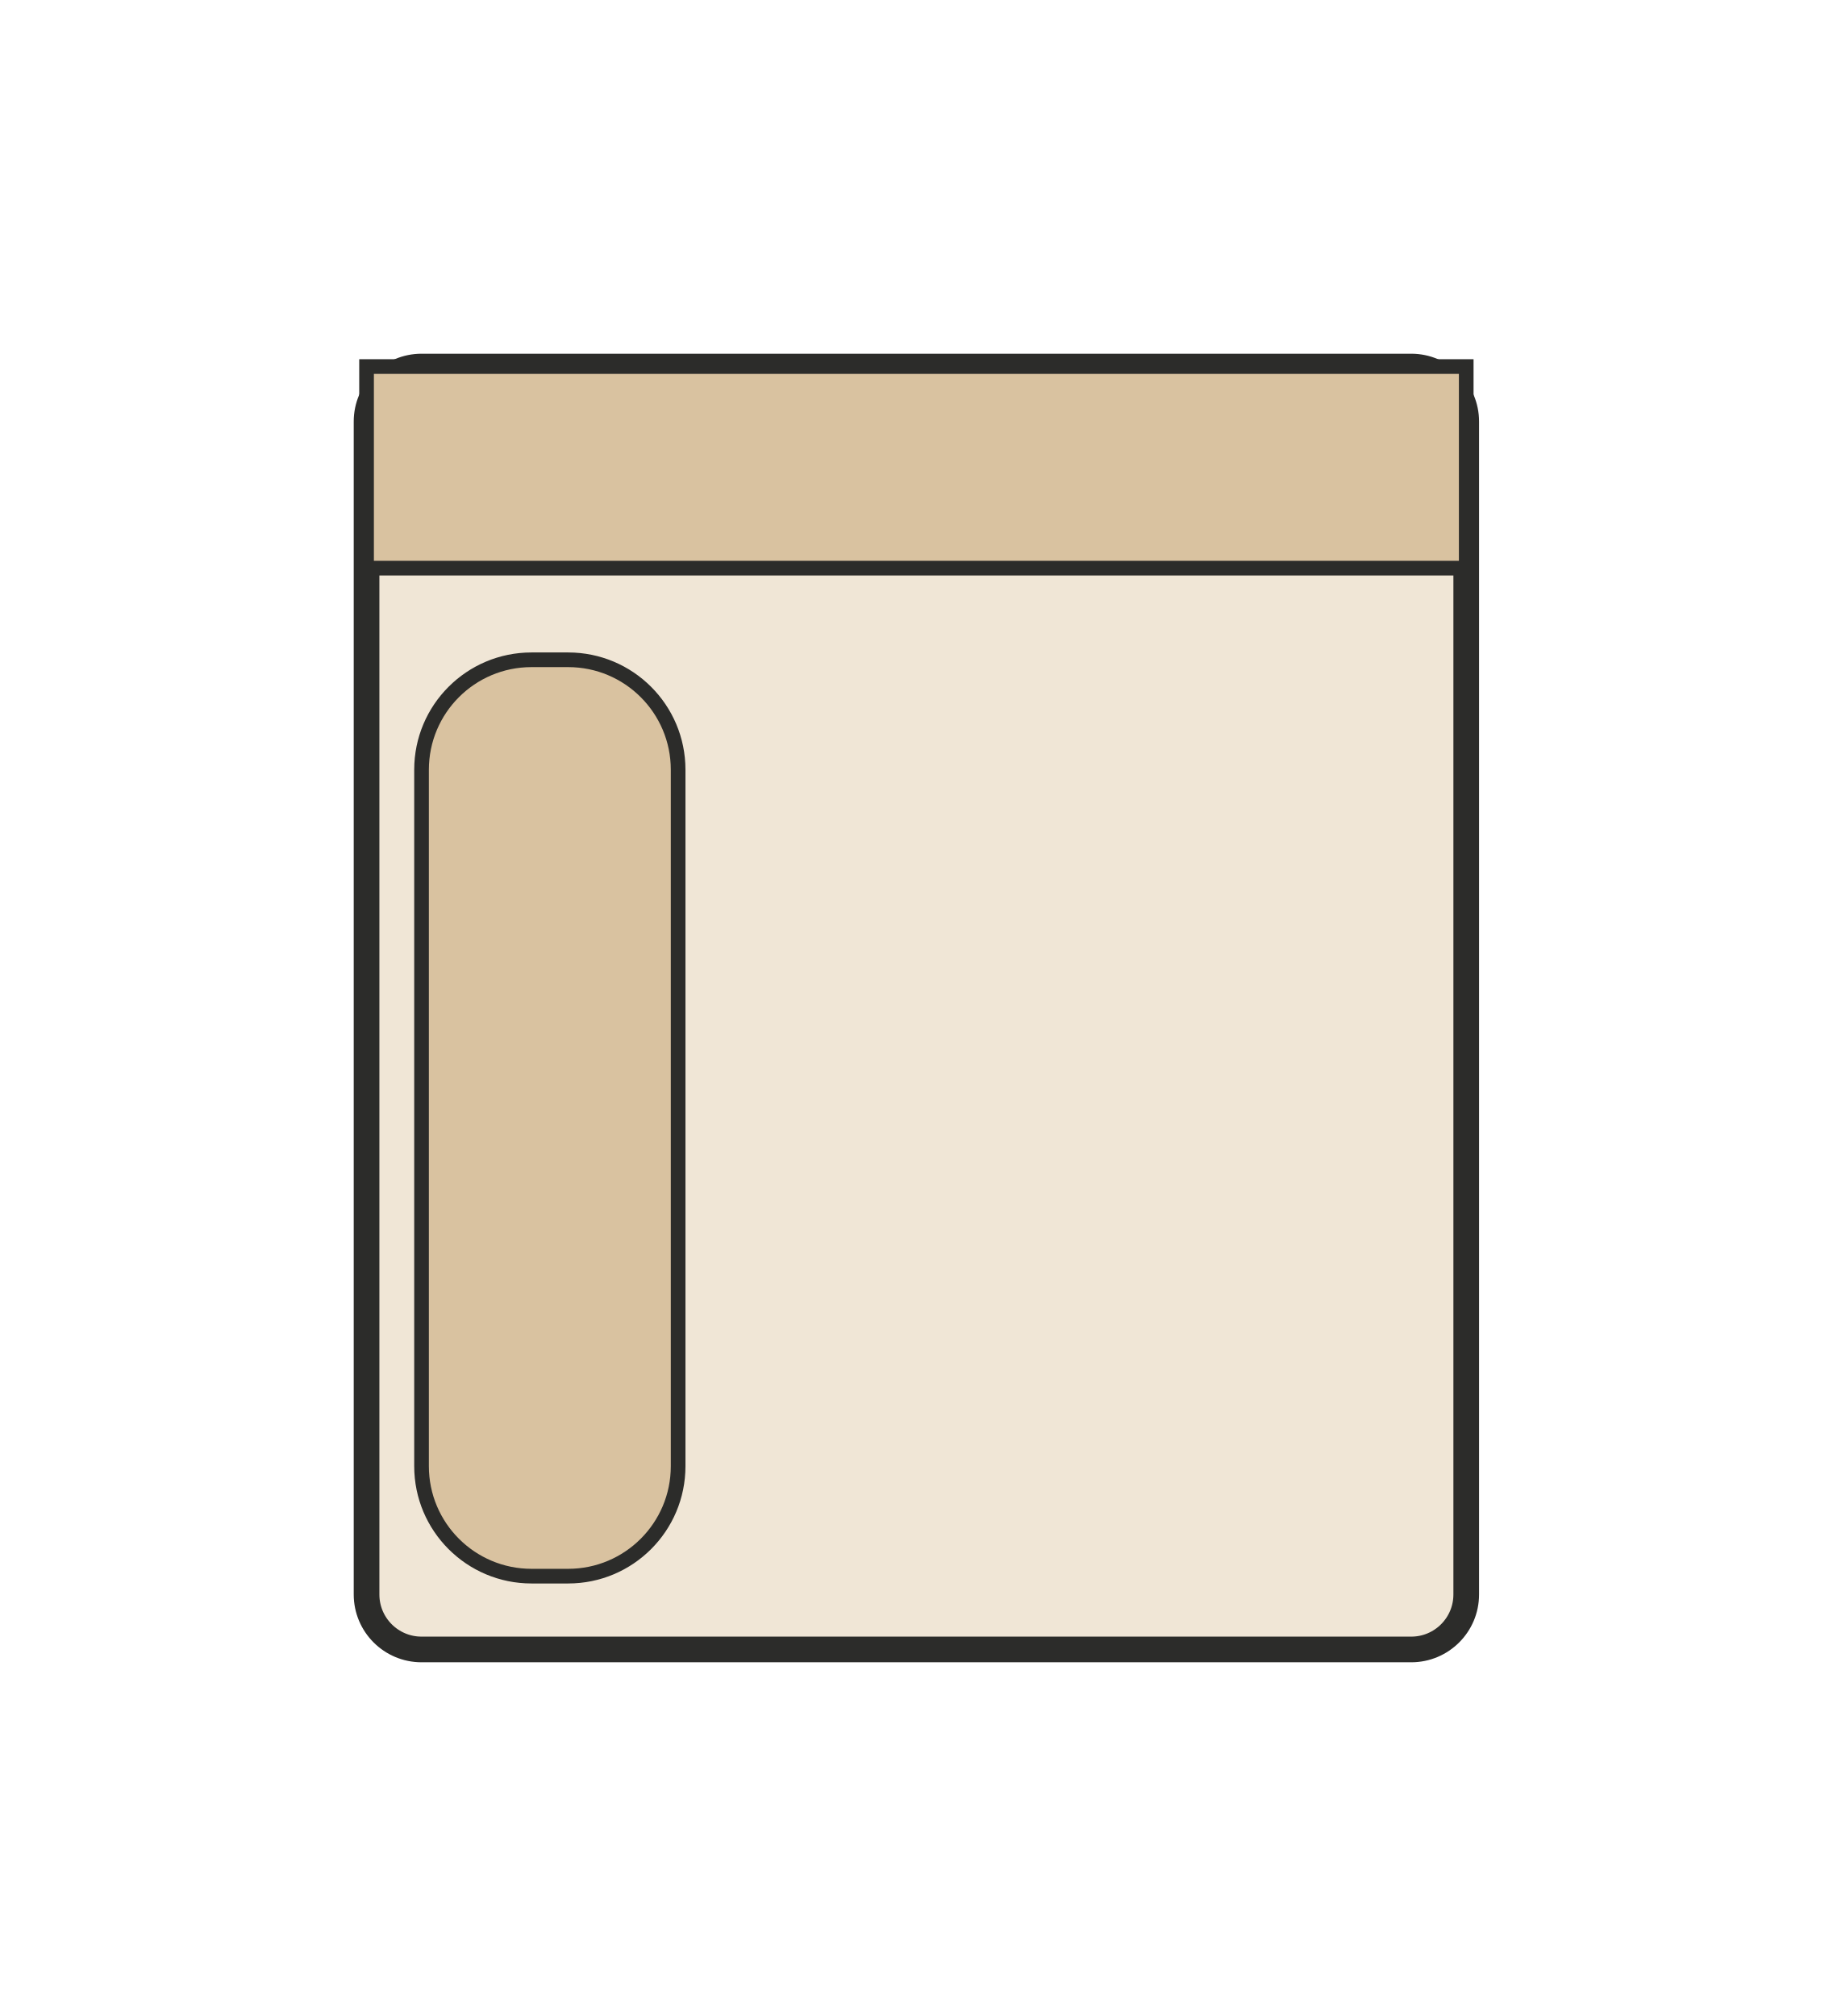
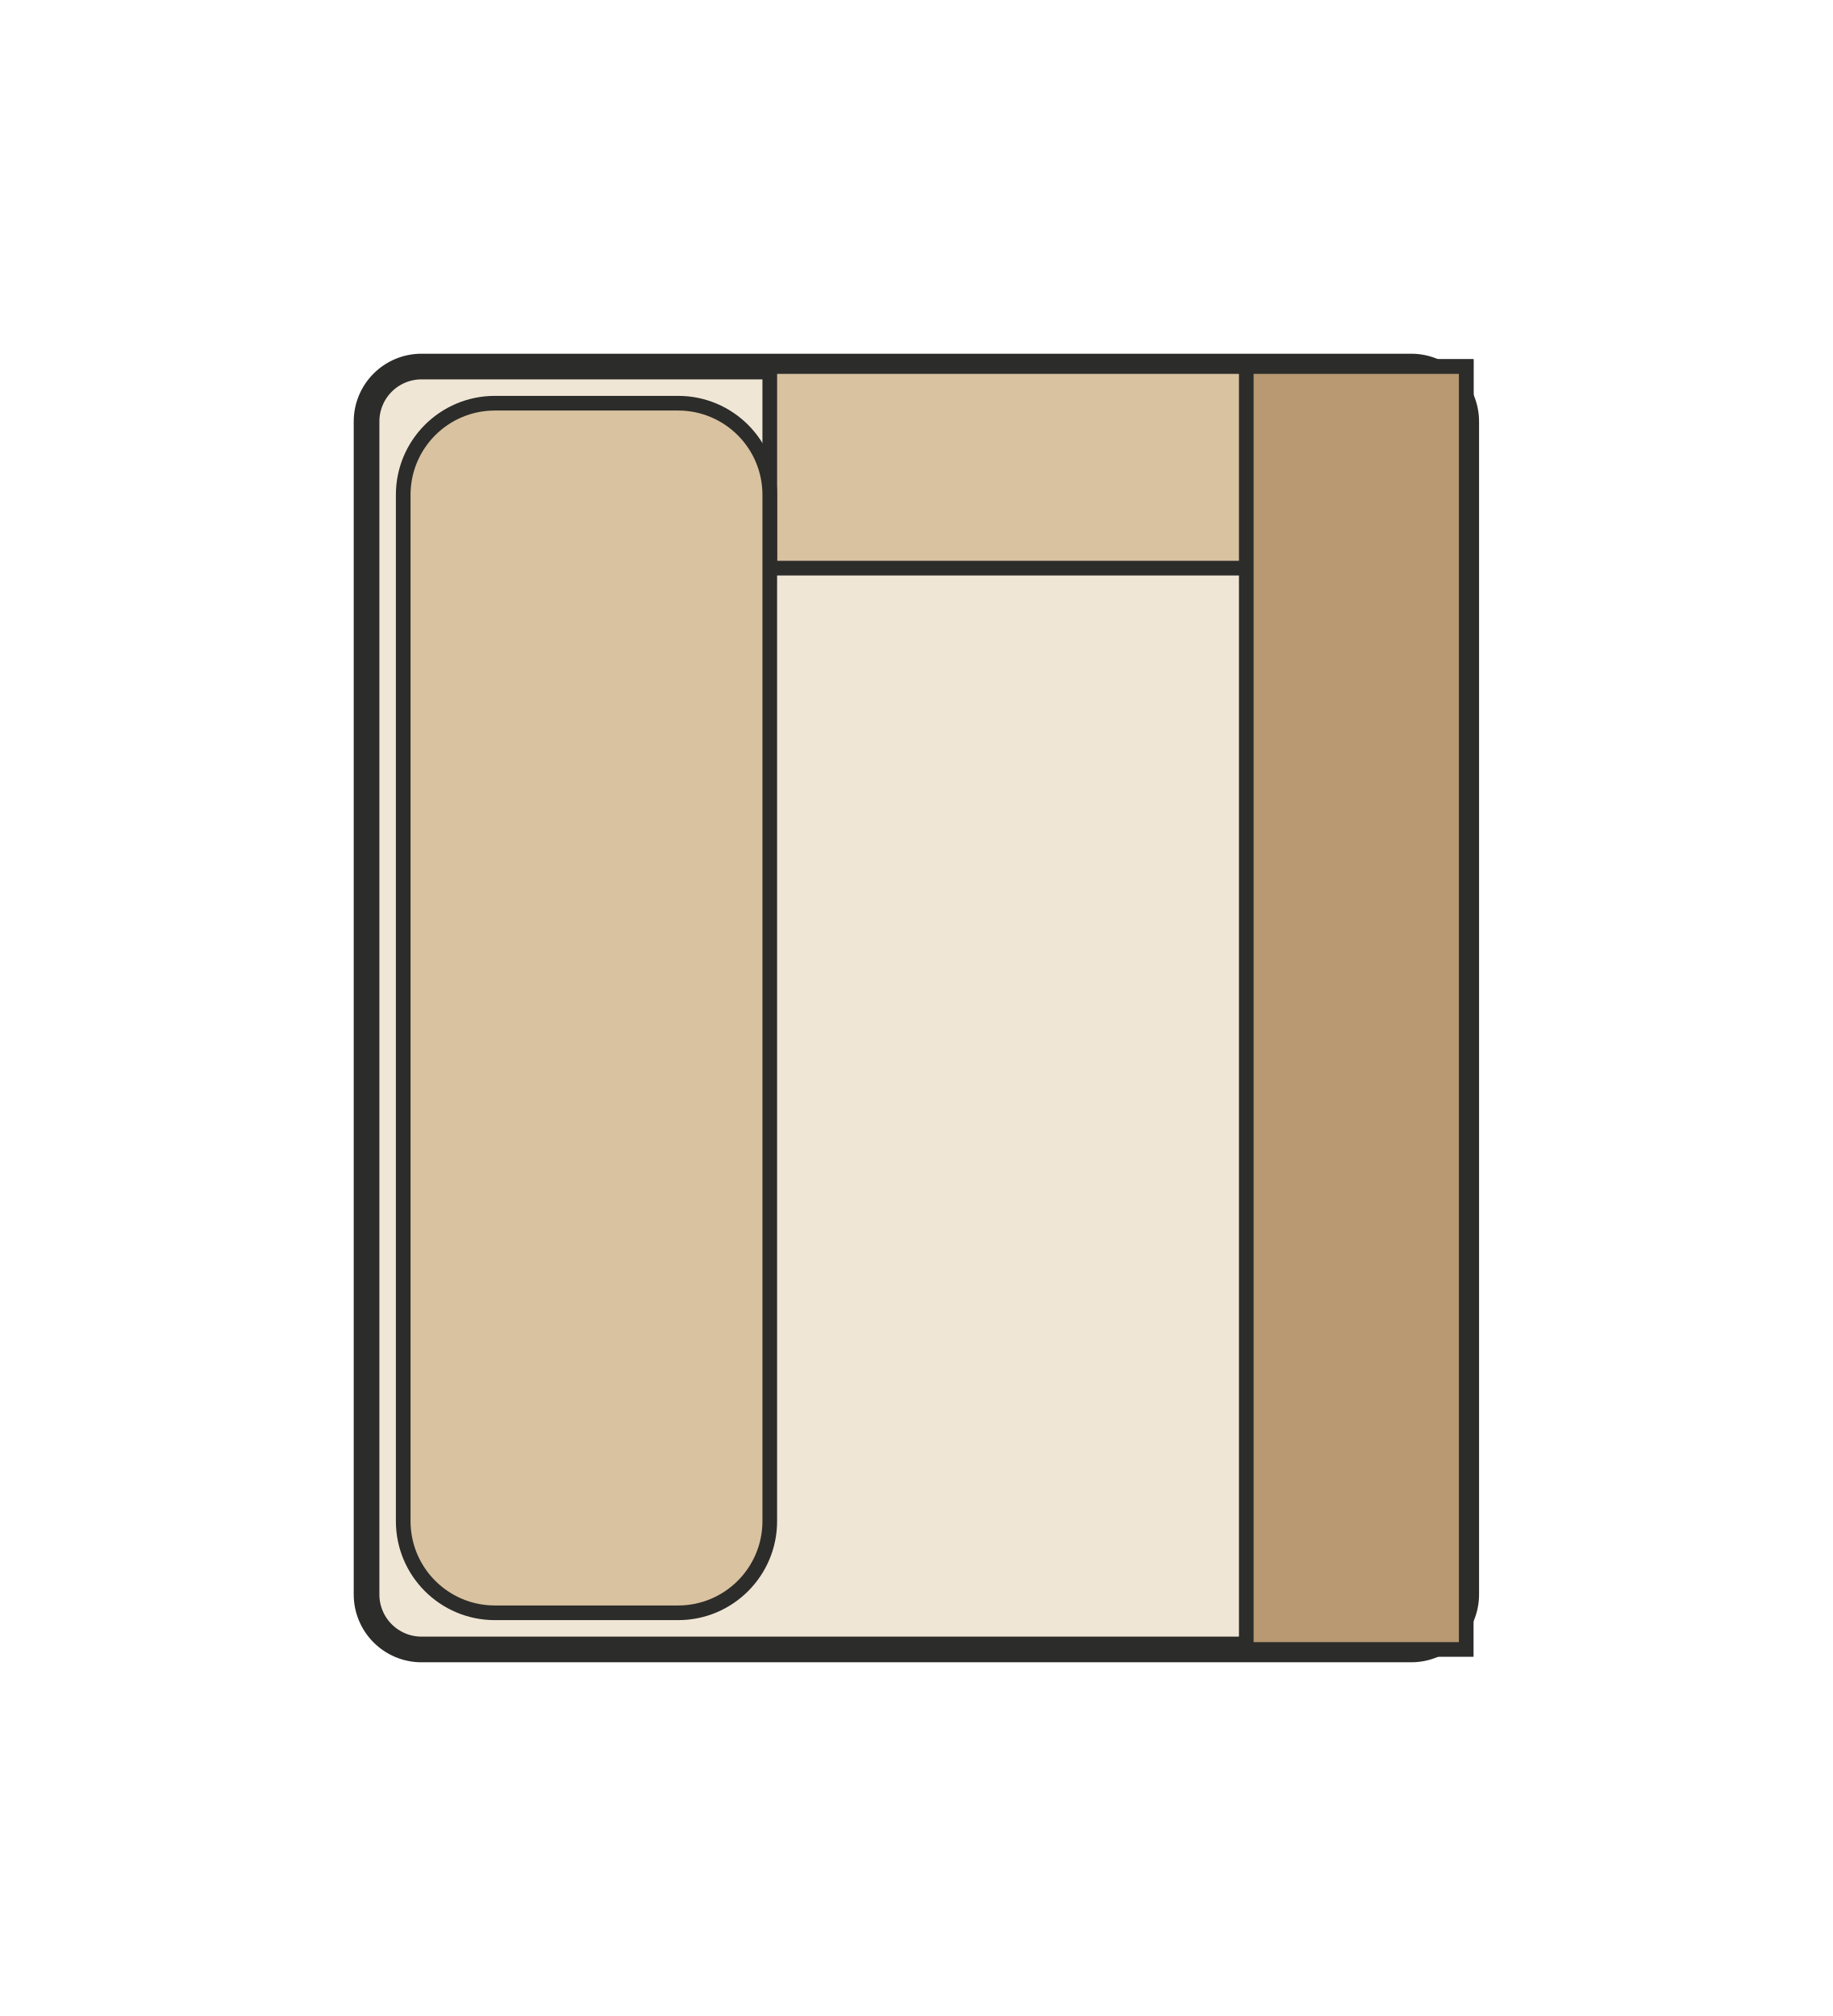
<svg xmlns="http://www.w3.org/2000/svg" viewBox="0 0 100 110" width="100" height="110">
  <g transform="translate(20,20)">
    <rect x="0" y="0" width="60" height="70" rx="3" fill="#F0E6D6" stroke="#2C2C2A" stroke-width="1.4" />
-     <rect x="0" y="0" width="60" height="11" fill="#D9C2A0" stroke="#2C2C2A" stroke-width="0.8" />
-     <rect x="3" y="16" width="14" height="50" rx="6" fill="#D9C2A0" stroke="#2C2C2A" stroke-width="0.8" />
+     <rect x="22" y="0" width="38" height="11" fill="#D9C2A0" stroke="#2C2C2A" stroke-width="0.8" />
+     <rect x="2" y="2" width="20" height="66" rx="5" fill="#D9C2A0" stroke="#2C2C2A" stroke-width="0.8" />
+     <rect x="48" y="0" width="12" height="70" fill="#B89972" stroke="#2C2C2A" stroke-width="0.8" />
  </g>
</svg>
